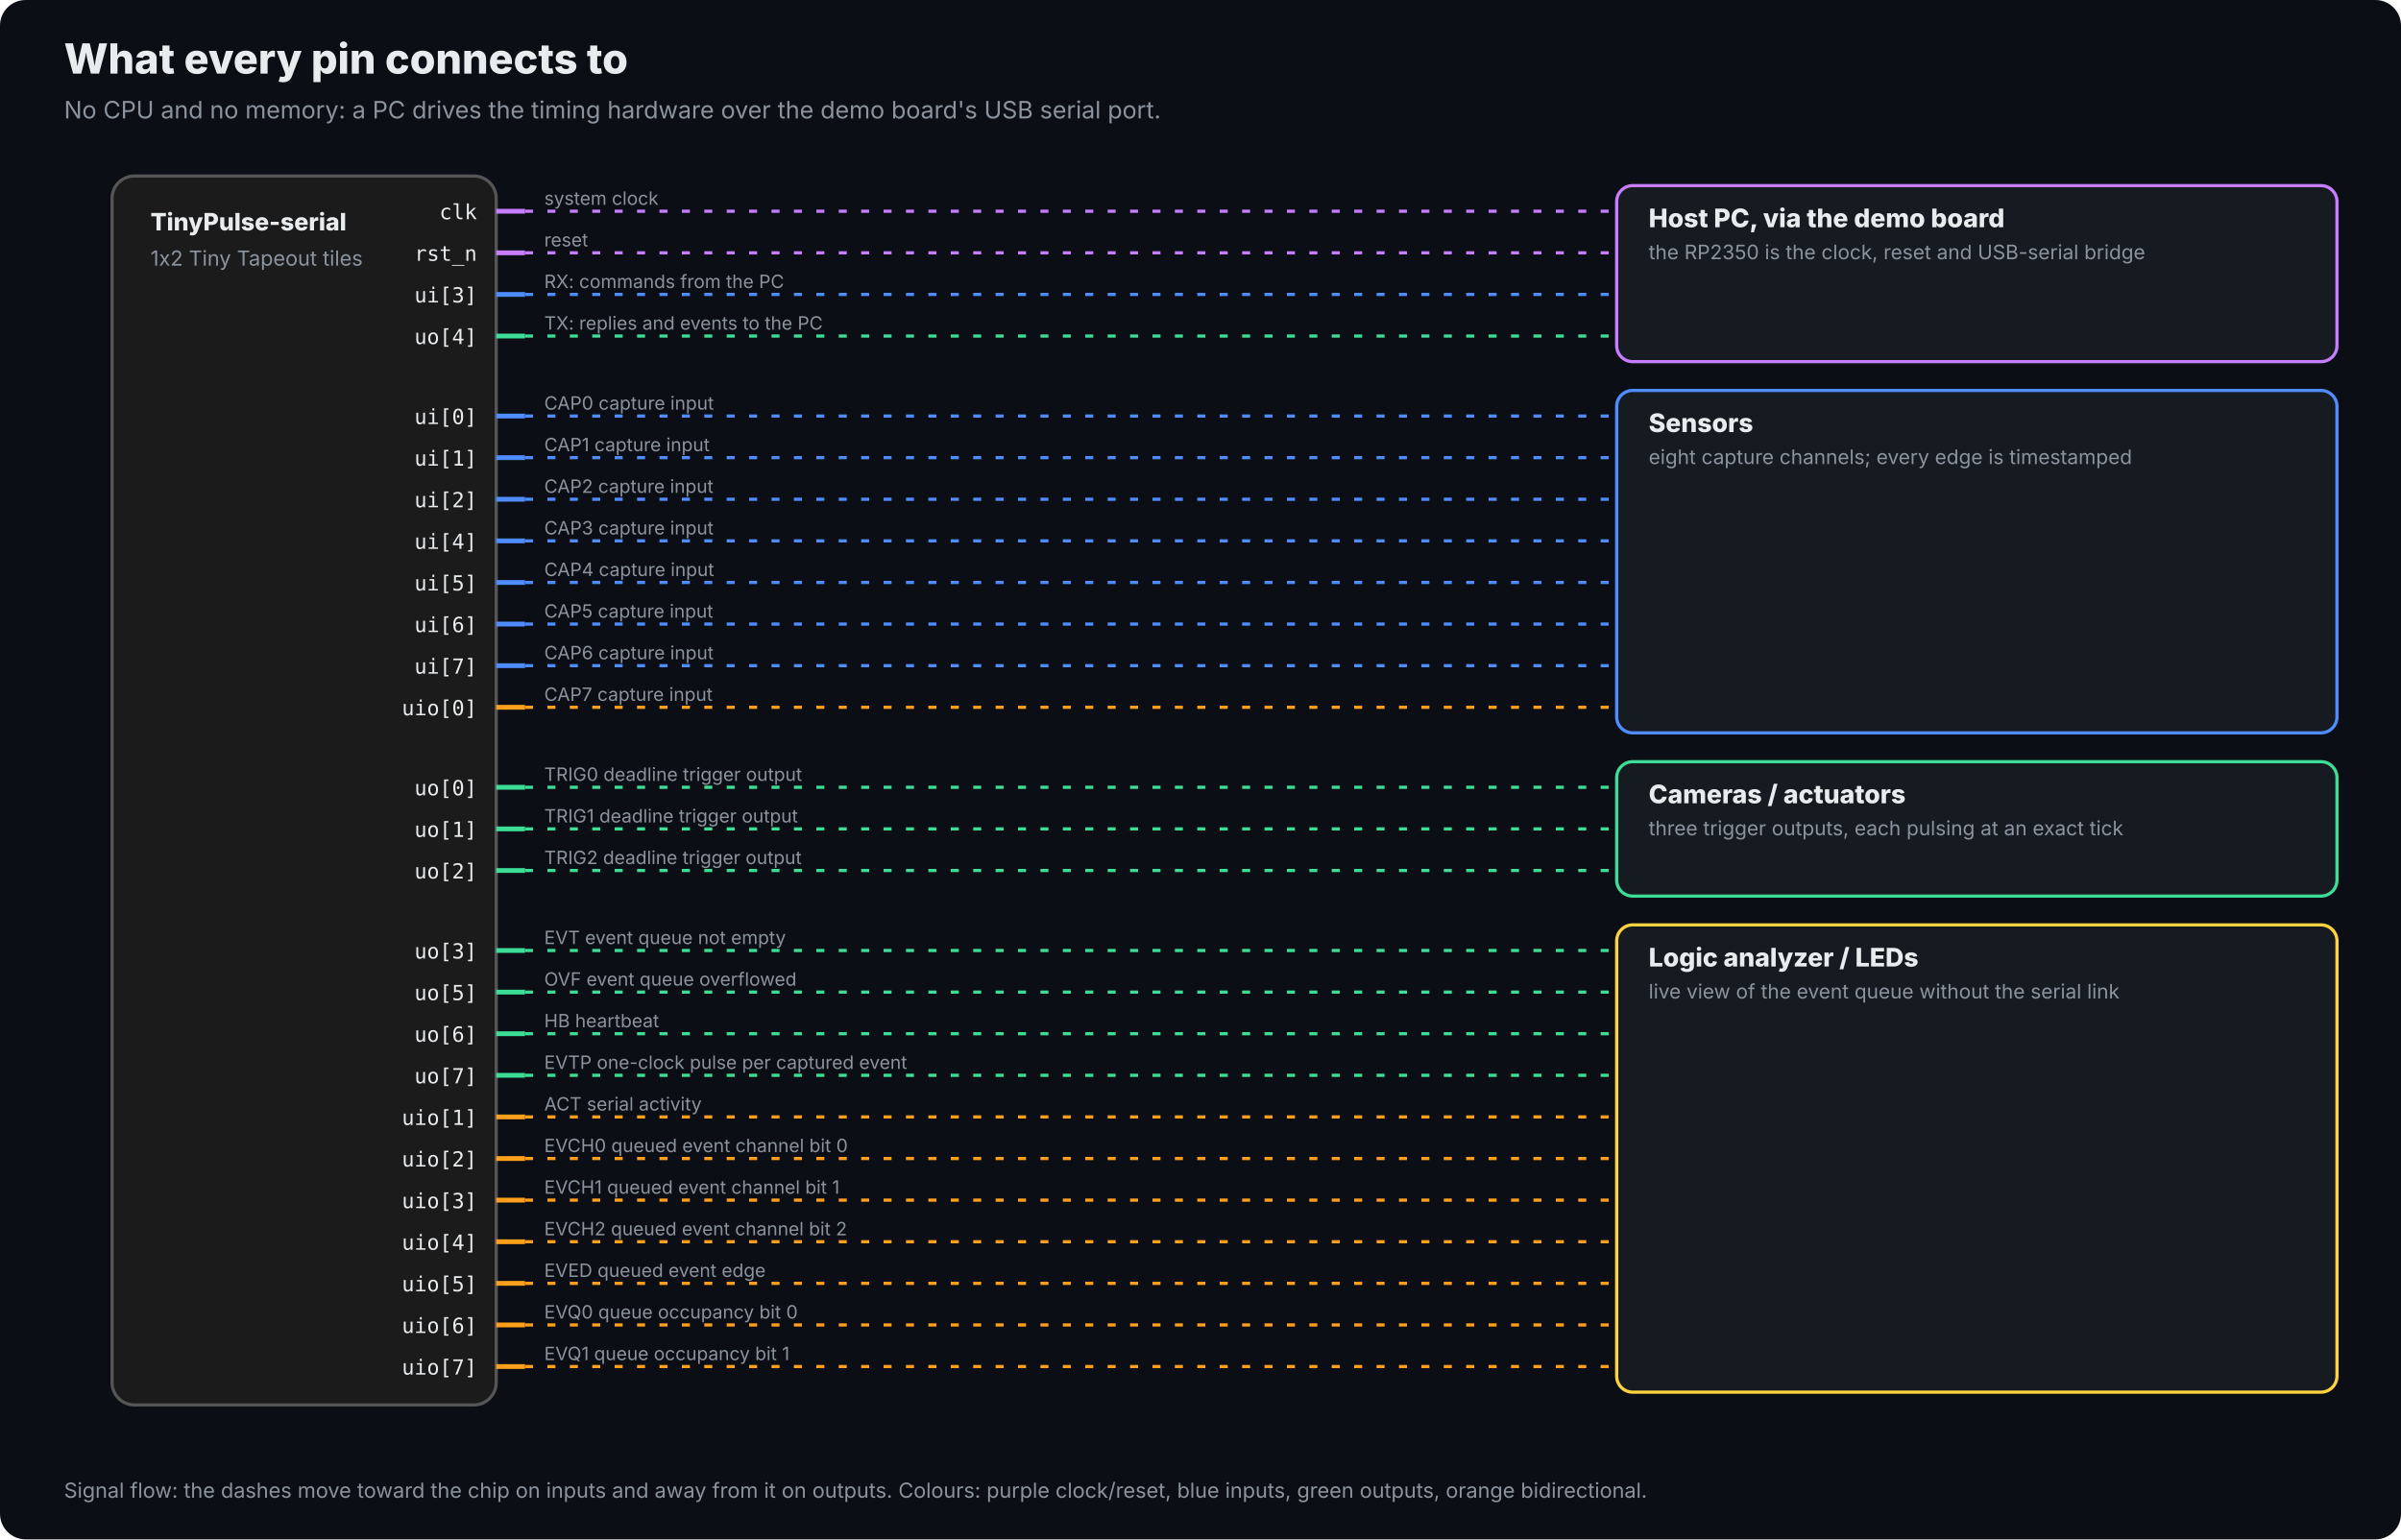
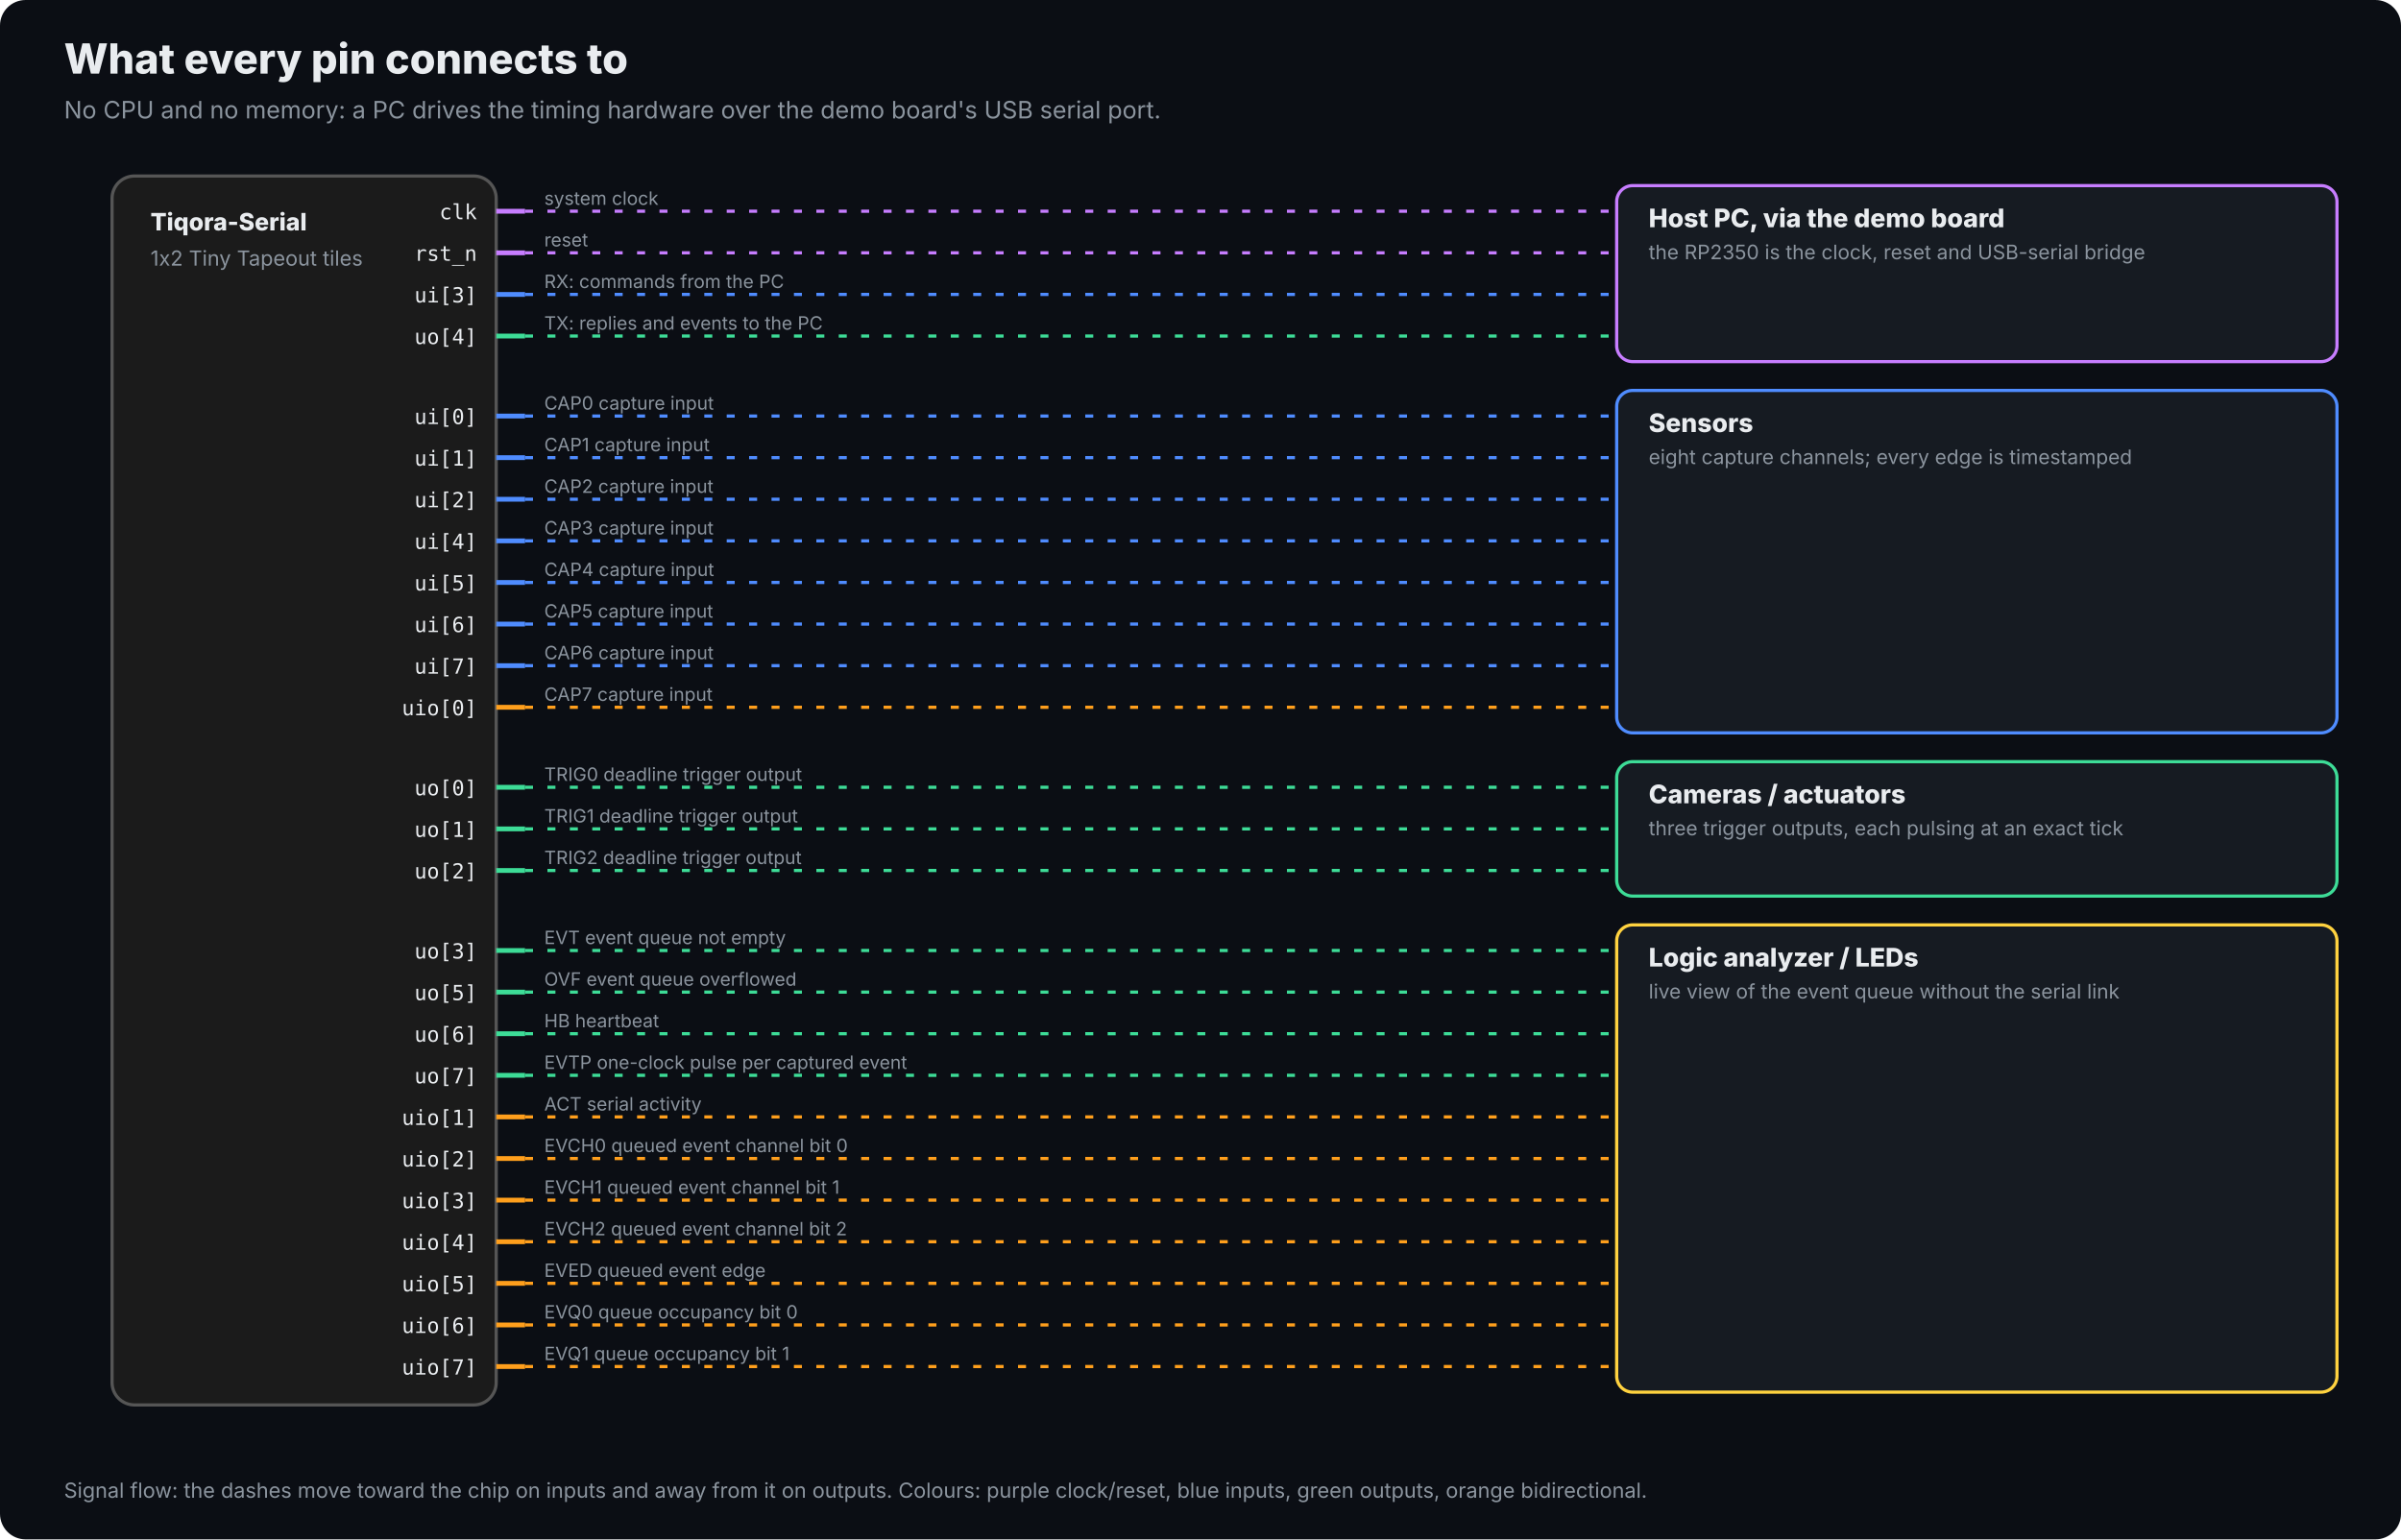
<svg xmlns="http://www.w3.org/2000/svg" viewBox="0 0 1500 962" font-family="Inter,Segoe UI,Helvetica,Arial,sans-serif">
  <style>@keyframes fo{to{stroke-dashoffset:-28}}@keyframes fi{to{stroke-dashoffset:28}}.fo{animation:fo 1.2s linear infinite}.fi{animation:fi 1.2s linear infinite}@media (prefers-reduced-motion:reduce){*{animation:none!important}}</style>
  <rect width="1500" height="962" rx="16" fill="#0b0e14" />
  <text x="40" y="46" fill="#e9ecef" font-size="26" font-weight="800">What every pin connects to</text>
  <text x="40" y="74" fill="#8b949e" font-size="15">No CPU and no memory: a PC drives the timing hardware over the demo board's USB serial port.</text>
  <rect x="70" y="110" width="240" height="768" rx="14" fill="#1b1b1b" stroke="#555" stroke-width="2" />
-   <text x="94" y="144" fill="#e9ecef" font-size="15" font-weight="800">TinyPulse-serial</text>
+   <text x="94" y="144" fill="#e9ecef" font-size="15" font-weight="800">Tiqora-Serial</text>
  <text x="94" y="166" fill="#8b949e" font-size="13">1x2 Tiny Tapeout tiles</text>
  <text x="298" y="137" text-anchor="end" fill="#e9ecef" font-size="13" font-family="JetBrains Mono,SFMono-Regular,Consolas,monospace">clk</text>
  <line x1="310" y1="132" x2="328" y2="132" stroke="#c77dff" stroke-width="3" />
  <path class="fi" d="M328,132 L1010,132" stroke="#c77dff" stroke-width="2" stroke-dasharray="5 9" fill="none" />
  <text x="340" y="128" fill="#8b949e" font-size="11.5">system clock</text>
  <text x="298" y="163" text-anchor="end" fill="#e9ecef" font-size="13" font-family="JetBrains Mono,SFMono-Regular,Consolas,monospace">rst_n</text>
  <line x1="310" y1="158" x2="328" y2="158" stroke="#c77dff" stroke-width="3" />
  <path class="fi" d="M328,158 L1010,158" stroke="#c77dff" stroke-width="2" stroke-dasharray="5 9" fill="none" />
  <text x="340" y="154" fill="#8b949e" font-size="11.5">reset</text>
  <text x="298" y="189" text-anchor="end" fill="#e9ecef" font-size="13" font-family="JetBrains Mono,SFMono-Regular,Consolas,monospace">ui[3]</text>
  <line x1="310" y1="184" x2="328" y2="184" stroke="#4f8cff" stroke-width="3" />
  <path class="fi" d="M328,184 L1010,184" stroke="#4f8cff" stroke-width="2" stroke-dasharray="5 9" fill="none" />
  <text x="340" y="180" fill="#8b949e" font-size="11.5">RX: commands from the PC</text>
  <text x="298" y="215" text-anchor="end" fill="#e9ecef" font-size="13" font-family="JetBrains Mono,SFMono-Regular,Consolas,monospace">uo[4]</text>
  <line x1="310" y1="210" x2="328" y2="210" stroke="#3ddc97" stroke-width="3" />
  <path class="fo" d="M328,210 L1010,210" stroke="#3ddc97" stroke-width="2" stroke-dasharray="5 9" fill="none" />
  <text x="340" y="206" fill="#8b949e" font-size="11.5">TX: replies and events to the PC</text>
  <rect x="1010" y="116" width="450" height="110" rx="10" fill="#161b22" stroke="#c77dff" stroke-width="2" />
  <text x="1030" y="142" fill="#e9ecef" font-size="16" font-weight="800">Host PC, via the demo board</text>
  <text x="1030" y="162" fill="#8b949e" font-size="12.5">the RP2350 is the clock, reset and USB-serial bridge</text>
  <text x="298" y="265" text-anchor="end" fill="#e9ecef" font-size="13" font-family="JetBrains Mono,SFMono-Regular,Consolas,monospace">ui[0]</text>
  <line x1="310" y1="260" x2="328" y2="260" stroke="#4f8cff" stroke-width="3" />
  <path class="fi" d="M328,260 L1010,260" stroke="#4f8cff" stroke-width="2" stroke-dasharray="5 9" fill="none" />
  <text x="340" y="256" fill="#8b949e" font-size="11.5">CAP0 capture input</text>
  <text x="298" y="291" text-anchor="end" fill="#e9ecef" font-size="13" font-family="JetBrains Mono,SFMono-Regular,Consolas,monospace">ui[1]</text>
  <line x1="310" y1="286" x2="328" y2="286" stroke="#4f8cff" stroke-width="3" />
  <path class="fi" d="M328,286 L1010,286" stroke="#4f8cff" stroke-width="2" stroke-dasharray="5 9" fill="none" />
  <text x="340" y="282" fill="#8b949e" font-size="11.5">CAP1 capture input</text>
  <text x="298" y="317" text-anchor="end" fill="#e9ecef" font-size="13" font-family="JetBrains Mono,SFMono-Regular,Consolas,monospace">ui[2]</text>
  <line x1="310" y1="312" x2="328" y2="312" stroke="#4f8cff" stroke-width="3" />
  <path class="fi" d="M328,312 L1010,312" stroke="#4f8cff" stroke-width="2" stroke-dasharray="5 9" fill="none" />
  <text x="340" y="308" fill="#8b949e" font-size="11.5">CAP2 capture input</text>
  <text x="298" y="343" text-anchor="end" fill="#e9ecef" font-size="13" font-family="JetBrains Mono,SFMono-Regular,Consolas,monospace">ui[4]</text>
  <line x1="310" y1="338" x2="328" y2="338" stroke="#4f8cff" stroke-width="3" />
  <path class="fi" d="M328,338 L1010,338" stroke="#4f8cff" stroke-width="2" stroke-dasharray="5 9" fill="none" />
  <text x="340" y="334" fill="#8b949e" font-size="11.5">CAP3 capture input</text>
  <text x="298" y="369" text-anchor="end" fill="#e9ecef" font-size="13" font-family="JetBrains Mono,SFMono-Regular,Consolas,monospace">ui[5]</text>
  <line x1="310" y1="364" x2="328" y2="364" stroke="#4f8cff" stroke-width="3" />
  <path class="fi" d="M328,364 L1010,364" stroke="#4f8cff" stroke-width="2" stroke-dasharray="5 9" fill="none" />
  <text x="340" y="360" fill="#8b949e" font-size="11.5">CAP4 capture input</text>
  <text x="298" y="395" text-anchor="end" fill="#e9ecef" font-size="13" font-family="JetBrains Mono,SFMono-Regular,Consolas,monospace">ui[6]</text>
  <line x1="310" y1="390" x2="328" y2="390" stroke="#4f8cff" stroke-width="3" />
  <path class="fi" d="M328,390 L1010,390" stroke="#4f8cff" stroke-width="2" stroke-dasharray="5 9" fill="none" />
  <text x="340" y="386" fill="#8b949e" font-size="11.5">CAP5 capture input</text>
  <text x="298" y="421" text-anchor="end" fill="#e9ecef" font-size="13" font-family="JetBrains Mono,SFMono-Regular,Consolas,monospace">ui[7]</text>
  <line x1="310" y1="416" x2="328" y2="416" stroke="#4f8cff" stroke-width="3" />
  <path class="fi" d="M328,416 L1010,416" stroke="#4f8cff" stroke-width="2" stroke-dasharray="5 9" fill="none" />
  <text x="340" y="412" fill="#8b949e" font-size="11.5">CAP6 capture input</text>
  <text x="298" y="447" text-anchor="end" fill="#e9ecef" font-size="13" font-family="JetBrains Mono,SFMono-Regular,Consolas,monospace">uio[0]</text>
  <line x1="310" y1="442" x2="328" y2="442" stroke="#ff9f1c" stroke-width="3" />
  <path class="fi" d="M328,442 L1010,442" stroke="#ff9f1c" stroke-width="2" stroke-dasharray="5 9" fill="none" />
  <text x="340" y="438" fill="#8b949e" font-size="11.5">CAP7 capture input</text>
  <rect x="1010" y="244" width="450" height="214" rx="10" fill="#161b22" stroke="#4f8cff" stroke-width="2" />
  <text x="1030" y="270" fill="#e9ecef" font-size="16" font-weight="800">Sensors</text>
  <text x="1030" y="290" fill="#8b949e" font-size="12.5">eight capture channels; every edge is timestamped</text>
  <text x="298" y="497" text-anchor="end" fill="#e9ecef" font-size="13" font-family="JetBrains Mono,SFMono-Regular,Consolas,monospace">uo[0]</text>
  <line x1="310" y1="492" x2="328" y2="492" stroke="#3ddc97" stroke-width="3" />
  <path class="fo" d="M328,492 L1010,492" stroke="#3ddc97" stroke-width="2" stroke-dasharray="5 9" fill="none" />
  <text x="340" y="488" fill="#8b949e" font-size="11.5">TRIG0 deadline trigger output</text>
  <text x="298" y="523" text-anchor="end" fill="#e9ecef" font-size="13" font-family="JetBrains Mono,SFMono-Regular,Consolas,monospace">uo[1]</text>
  <line x1="310" y1="518" x2="328" y2="518" stroke="#3ddc97" stroke-width="3" />
  <path class="fo" d="M328,518 L1010,518" stroke="#3ddc97" stroke-width="2" stroke-dasharray="5 9" fill="none" />
  <text x="340" y="514" fill="#8b949e" font-size="11.5">TRIG1 deadline trigger output</text>
  <text x="298" y="549" text-anchor="end" fill="#e9ecef" font-size="13" font-family="JetBrains Mono,SFMono-Regular,Consolas,monospace">uo[2]</text>
  <line x1="310" y1="544" x2="328" y2="544" stroke="#3ddc97" stroke-width="3" />
  <path class="fo" d="M328,544 L1010,544" stroke="#3ddc97" stroke-width="2" stroke-dasharray="5 9" fill="none" />
  <text x="340" y="540" fill="#8b949e" font-size="11.5">TRIG2 deadline trigger output</text>
  <rect x="1010" y="476" width="450" height="84" rx="10" fill="#161b22" stroke="#3ddc97" stroke-width="2" />
  <text x="1030" y="502" fill="#e9ecef" font-size="16" font-weight="800">Cameras / actuators</text>
  <text x="1030" y="522" fill="#8b949e" font-size="12.5">three trigger outputs, each pulsing at an exact tick</text>
  <text x="298" y="599" text-anchor="end" fill="#e9ecef" font-size="13" font-family="JetBrains Mono,SFMono-Regular,Consolas,monospace">uo[3]</text>
  <line x1="310" y1="594" x2="328" y2="594" stroke="#3ddc97" stroke-width="3" />
  <path class="fo" d="M328,594 L1010,594" stroke="#3ddc97" stroke-width="2" stroke-dasharray="5 9" fill="none" />
  <text x="340" y="590" fill="#8b949e" font-size="11.5">EVT event queue not empty</text>
  <text x="298" y="625" text-anchor="end" fill="#e9ecef" font-size="13" font-family="JetBrains Mono,SFMono-Regular,Consolas,monospace">uo[5]</text>
  <line x1="310" y1="620" x2="328" y2="620" stroke="#3ddc97" stroke-width="3" />
  <path class="fo" d="M328,620 L1010,620" stroke="#3ddc97" stroke-width="2" stroke-dasharray="5 9" fill="none" />
  <text x="340" y="616" fill="#8b949e" font-size="11.5">OVF event queue overflowed</text>
  <text x="298" y="651" text-anchor="end" fill="#e9ecef" font-size="13" font-family="JetBrains Mono,SFMono-Regular,Consolas,monospace">uo[6]</text>
  <line x1="310" y1="646" x2="328" y2="646" stroke="#3ddc97" stroke-width="3" />
  <path class="fo" d="M328,646 L1010,646" stroke="#3ddc97" stroke-width="2" stroke-dasharray="5 9" fill="none" />
  <text x="340" y="642" fill="#8b949e" font-size="11.5">HB heartbeat</text>
  <text x="298" y="677" text-anchor="end" fill="#e9ecef" font-size="13" font-family="JetBrains Mono,SFMono-Regular,Consolas,monospace">uo[7]</text>
  <line x1="310" y1="672" x2="328" y2="672" stroke="#3ddc97" stroke-width="3" />
  <path class="fo" d="M328,672 L1010,672" stroke="#3ddc97" stroke-width="2" stroke-dasharray="5 9" fill="none" />
  <text x="340" y="668" fill="#8b949e" font-size="11.5">EVTP one-clock pulse per captured event</text>
  <text x="298" y="703" text-anchor="end" fill="#e9ecef" font-size="13" font-family="JetBrains Mono,SFMono-Regular,Consolas,monospace">uio[1]</text>
  <line x1="310" y1="698" x2="328" y2="698" stroke="#ff9f1c" stroke-width="3" />
  <path class="fo" d="M328,698 L1010,698" stroke="#ff9f1c" stroke-width="2" stroke-dasharray="5 9" fill="none" />
  <text x="340" y="694" fill="#8b949e" font-size="11.5">ACT serial activity</text>
  <text x="298" y="729" text-anchor="end" fill="#e9ecef" font-size="13" font-family="JetBrains Mono,SFMono-Regular,Consolas,monospace">uio[2]</text>
  <line x1="310" y1="724" x2="328" y2="724" stroke="#ff9f1c" stroke-width="3" />
  <path class="fo" d="M328,724 L1010,724" stroke="#ff9f1c" stroke-width="2" stroke-dasharray="5 9" fill="none" />
  <text x="340" y="720" fill="#8b949e" font-size="11.5">EVCH0 queued event channel bit 0</text>
  <text x="298" y="755" text-anchor="end" fill="#e9ecef" font-size="13" font-family="JetBrains Mono,SFMono-Regular,Consolas,monospace">uio[3]</text>
  <line x1="310" y1="750" x2="328" y2="750" stroke="#ff9f1c" stroke-width="3" />
  <path class="fo" d="M328,750 L1010,750" stroke="#ff9f1c" stroke-width="2" stroke-dasharray="5 9" fill="none" />
  <text x="340" y="746" fill="#8b949e" font-size="11.5">EVCH1 queued event channel bit 1</text>
  <text x="298" y="781" text-anchor="end" fill="#e9ecef" font-size="13" font-family="JetBrains Mono,SFMono-Regular,Consolas,monospace">uio[4]</text>
  <line x1="310" y1="776" x2="328" y2="776" stroke="#ff9f1c" stroke-width="3" />
  <path class="fo" d="M328,776 L1010,776" stroke="#ff9f1c" stroke-width="2" stroke-dasharray="5 9" fill="none" />
  <text x="340" y="772" fill="#8b949e" font-size="11.5">EVCH2 queued event channel bit 2</text>
  <text x="298" y="807" text-anchor="end" fill="#e9ecef" font-size="13" font-family="JetBrains Mono,SFMono-Regular,Consolas,monospace">uio[5]</text>
  <line x1="310" y1="802" x2="328" y2="802" stroke="#ff9f1c" stroke-width="3" />
  <path class="fo" d="M328,802 L1010,802" stroke="#ff9f1c" stroke-width="2" stroke-dasharray="5 9" fill="none" />
  <text x="340" y="798" fill="#8b949e" font-size="11.5">EVED queued event edge</text>
  <text x="298" y="833" text-anchor="end" fill="#e9ecef" font-size="13" font-family="JetBrains Mono,SFMono-Regular,Consolas,monospace">uio[6]</text>
  <line x1="310" y1="828" x2="328" y2="828" stroke="#ff9f1c" stroke-width="3" />
  <path class="fo" d="M328,828 L1010,828" stroke="#ff9f1c" stroke-width="2" stroke-dasharray="5 9" fill="none" />
  <text x="340" y="824" fill="#8b949e" font-size="11.5">EVQ0 queue occupancy bit 0</text>
  <text x="298" y="859" text-anchor="end" fill="#e9ecef" font-size="13" font-family="JetBrains Mono,SFMono-Regular,Consolas,monospace">uio[7]</text>
  <line x1="310" y1="854" x2="328" y2="854" stroke="#ff9f1c" stroke-width="3" />
  <path class="fo" d="M328,854 L1010,854" stroke="#ff9f1c" stroke-width="2" stroke-dasharray="5 9" fill="none" />
  <text x="340" y="850" fill="#8b949e" font-size="11.5">EVQ1 queue occupancy bit 1</text>
  <rect x="1010" y="578" width="450" height="292" rx="10" fill="#161b22" stroke="#ffd23f" stroke-width="2" />
  <text x="1030" y="604" fill="#e9ecef" font-size="16" font-weight="800">Logic analyzer / LEDs</text>
  <text x="1030" y="624" fill="#8b949e" font-size="12.5">live view of the event queue without the serial link</text>
  <text x="40" y="936" fill="#8b949e" font-size="13">Signal flow: the dashes move toward the chip on inputs and away from it on outputs. Colours: purple clock/reset, blue inputs, green outputs, orange bidirectional.</text>
</svg>
